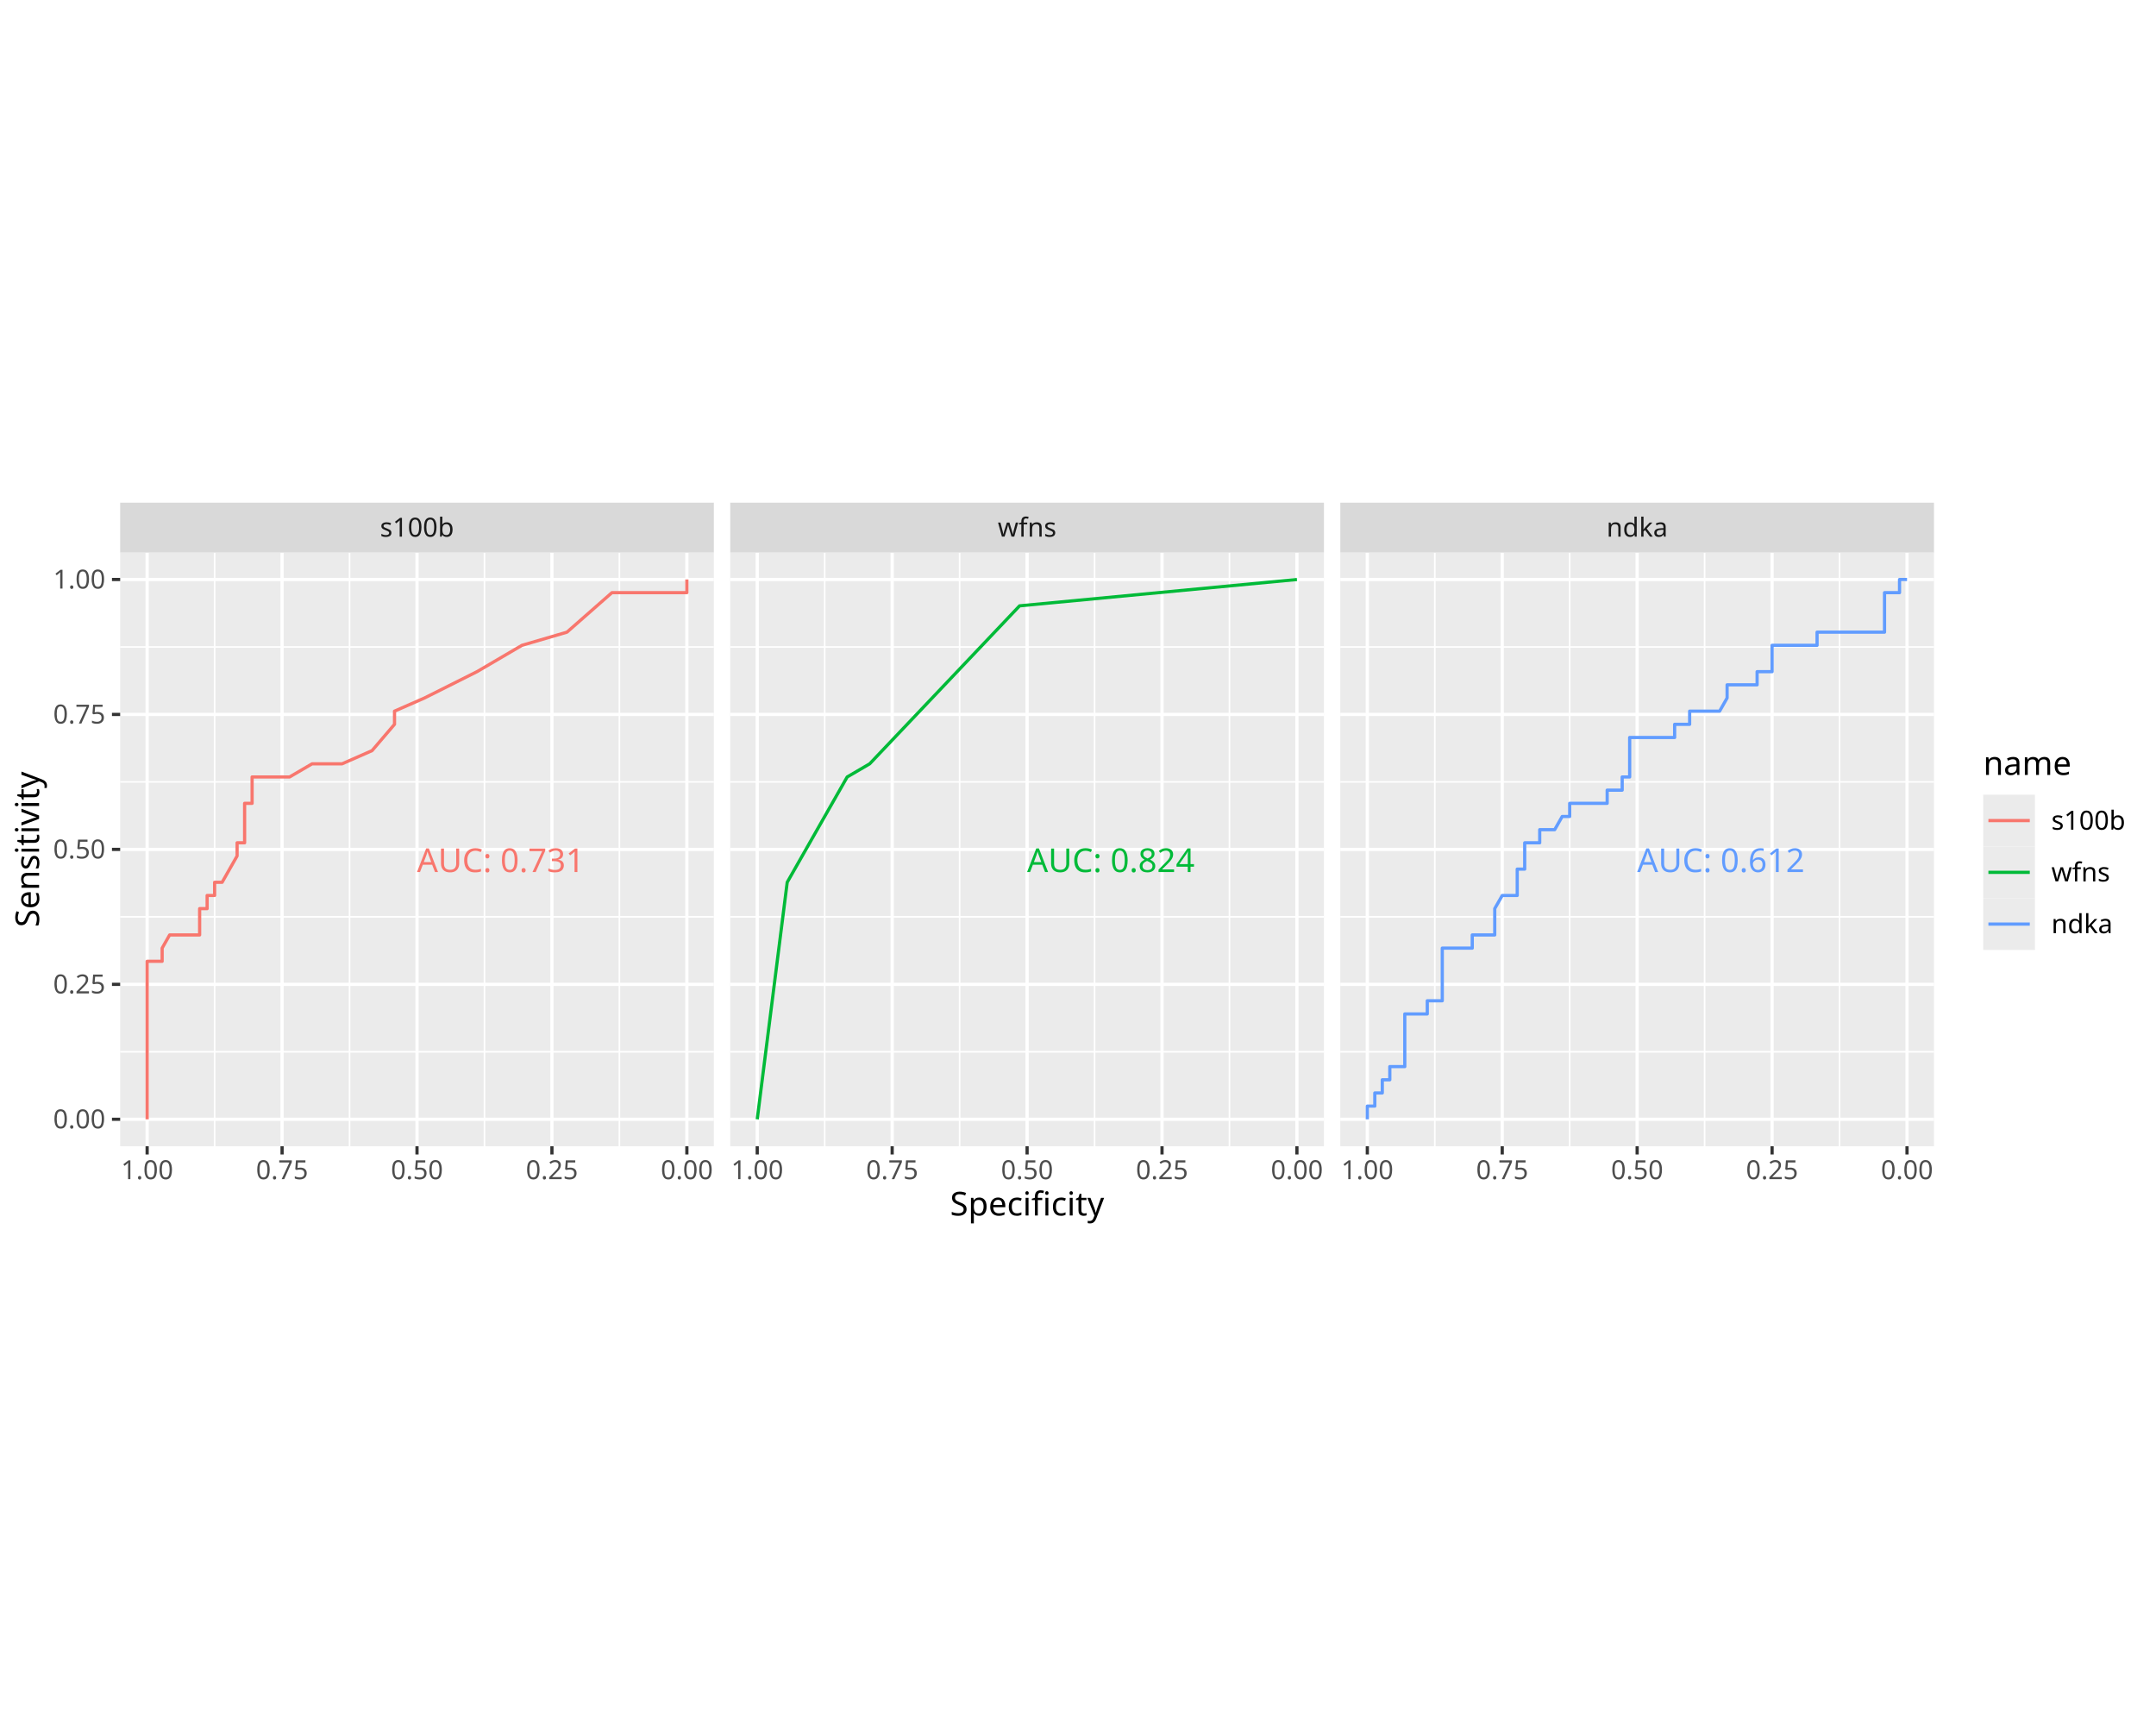
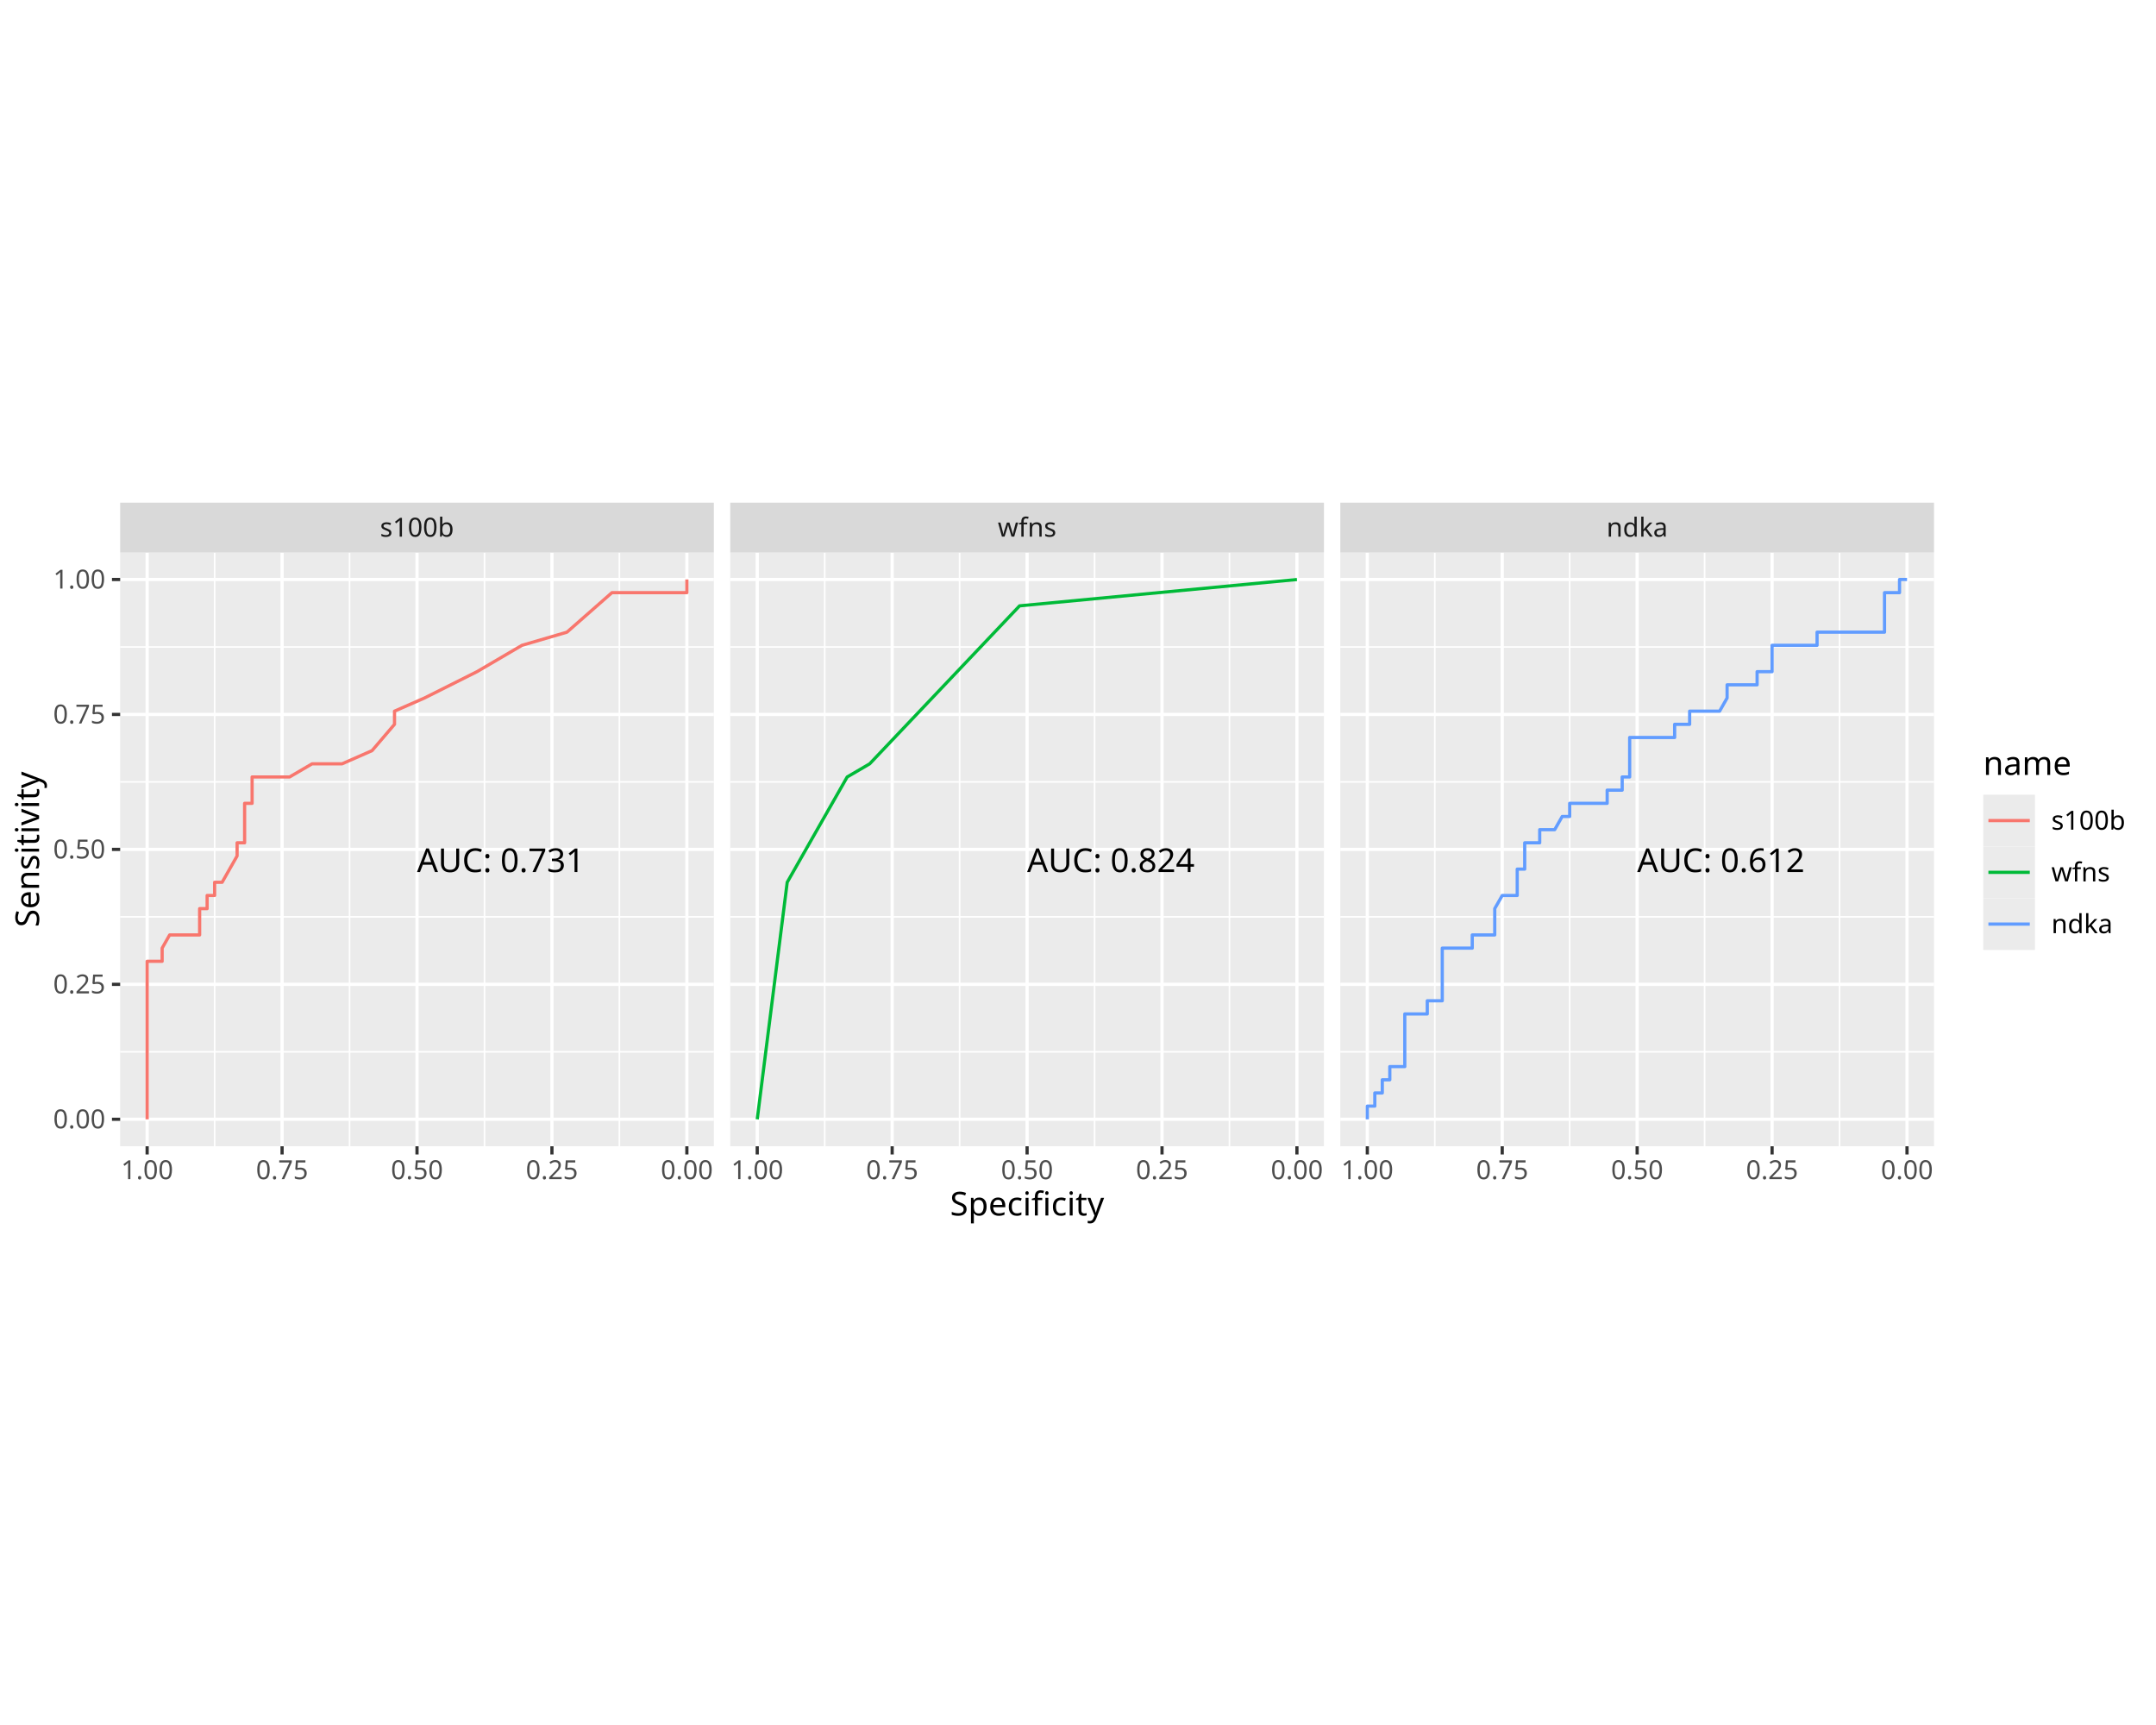
<svg xmlns="http://www.w3.org/2000/svg" class="svglite" data-engine-version="2.0" width="720.00pt" height="576.00pt" viewBox="0 0 720.00 576.00">
  <defs>
    <style type="text/css">
    .svglite line, .svglite polyline, .svglite polygon, .svglite path, .svglite rect, .svglite circle {
      fill: none;
      stroke: #000000;
      stroke-linecap: round;
      stroke-linejoin: round;
      stroke-miterlimit: 10.00;
    }
  </style>
  </defs>
  <rect width="100%" height="100%" style="stroke: none; fill: #FFFFFF;" />
  <defs>
    <clipPath id="cpMC4wMHw3MjAuMDB8MC4wMHw1NzYuMDA=">
      <rect x="0.00" y="0.00" width="720.00" height="576.00" />
    </clipPath>
  </defs>
  <g clip-path="url(#cpMC4wMHw3MjAuMDB8MC4wMHw1NzYuMDA=)">
</g>
  <defs>
    <clipPath id="cpMC4wMHw3MjAuMDB8MTYyLjM2fDQxMy42NA==">
      <rect x="0" y="162.36" width="720.00" height="251.27" />
    </clipPath>
  </defs>
  <g clip-path="url(#cpMC4wMHw3MjAuMDB8MTYyLjM2fDQxMy42NA==)">
    <rect x="0" y="162.36" width="720.00" height="251.27" style="stroke-width: 1.07; stroke: #FFFFFF; fill: #FFFFFF;" />
  </g>
  <g clip-path="url(#cpMC4wMHw3MjAuMDB8MC4wMHw1NzYuMDA=)">
</g>
  <defs>
    <clipPath id="cpNDAuMTN8MjM4LjM5fDE4NC40OXwzODIuNzU=">
      <rect x="40.13" y="184.49" width="198.26" height="198.26" />
    </clipPath>
  </defs>
  <g clip-path="url(#cpNDAuMTN8MjM4LjM5fDE4NC40OXwzODIuNzU=)">
    <rect x="40.13" y="184.49" width="198.26" height="198.26" style="stroke-width: 1.07; stroke: none; fill: #EBEBEB;" />
    <polyline points="40.13,351.21 238.39,351.21 " style="stroke-width: 0.53; stroke: #FFFFFF; stroke-linecap: butt;" />
    <polyline points="40.13,306.15 238.39,306.15 " style="stroke-width: 0.53; stroke: #FFFFFF; stroke-linecap: butt;" />
    <polyline points="40.13,261.09 238.39,261.09 " style="stroke-width: 0.53; stroke: #FFFFFF; stroke-linecap: butt;" />
    <polyline points="40.13,216.03 238.39,216.03 " style="stroke-width: 0.53; stroke: #FFFFFF; stroke-linecap: butt;" />
    <polyline points="206.85,382.75 206.85,184.49 " style="stroke-width: 0.53; stroke: #FFFFFF; stroke-linecap: butt;" />
    <polyline points="161.79,382.75 161.79,184.49 " style="stroke-width: 0.53; stroke: #FFFFFF; stroke-linecap: butt;" />
    <polyline points="116.73,382.75 116.73,184.49 " style="stroke-width: 0.53; stroke: #FFFFFF; stroke-linecap: butt;" />
    <polyline points="71.67,382.75 71.67,184.49 " style="stroke-width: 0.53; stroke: #FFFFFF; stroke-linecap: butt;" />
    <polyline points="40.13,373.74 238.39,373.74 " style="stroke-width: 1.07; stroke: #FFFFFF; stroke-linecap: butt;" />
    <polyline points="40.13,328.68 238.39,328.68 " style="stroke-width: 1.07; stroke: #FFFFFF; stroke-linecap: butt;" />
    <polyline points="40.13,283.62 238.39,283.62 " style="stroke-width: 1.07; stroke: #FFFFFF; stroke-linecap: butt;" />
    <polyline points="40.13,238.56 238.39,238.56 " style="stroke-width: 1.07; stroke: #FFFFFF; stroke-linecap: butt;" />
    <polyline points="40.13,193.50 238.39,193.50 " style="stroke-width: 1.07; stroke: #FFFFFF; stroke-linecap: butt;" />
    <polyline points="229.38,382.75 229.38,184.49 " style="stroke-width: 1.07; stroke: #FFFFFF; stroke-linecap: butt;" />
    <polyline points="184.32,382.75 184.32,184.49 " style="stroke-width: 1.07; stroke: #FFFFFF; stroke-linecap: butt;" />
    <polyline points="139.26,382.75 139.26,184.49 " style="stroke-width: 1.07; stroke: #FFFFFF; stroke-linecap: butt;" />
    <polyline points="94.20,382.75 94.20,184.49 " style="stroke-width: 1.07; stroke: #FFFFFF; stroke-linecap: butt;" />
    <polyline points="49.14,382.75 49.14,184.49 " style="stroke-width: 1.07; stroke: #FFFFFF; stroke-linecap: butt;" />
    <polyline points="49.14,373.74 49.14,369.34 49.14,364.95 49.14,360.55 49.14,356.15 49.14,351.76 49.14,347.36 49.14,338.57 49.14,334.17 49.14,329.78 49.14,325.38 49.14,320.99 54.15,320.99 54.15,316.59 56.65,312.19 61.66,312.19 64.16,312.19 66.67,312.19 66.67,303.40 69.17,303.40 69.17,299.01 71.67,299.01 71.67,294.61 74.18,294.61 76.68,290.21 79.18,285.82 79.18,281.42 81.69,281.42 81.69,277.03 81.69,272.63 81.69,268.24 84.19,268.24 84.19,263.84 84.19,259.44 89.20,259.44 91.70,259.44 96.71,259.44 104.22,255.05 114.23,255.05 124.24,250.65 131.75,241.86 131.75,237.46 141.76,233.07 159.29,224.28 174.31,215.48 189.33,211.09 204.35,197.90 209.35,197.90 216.86,197.90 229.38,197.90 229.38,193.50 " style="stroke-width: 1.07; stroke: #F8766D; stroke-linecap: butt;" />
-     <text x="139.26" y="291.19" style="font-size: 11.00px; fill: #F8766D; font-family: sans;" textLength="56.87px" lengthAdjust="spacingAndGlyphs">AUC: 0.731</text>
+     <text x="139.26" y="291.19" style="font-size: 11.00px; font-family: sans;" textLength="56.87px" lengthAdjust="spacingAndGlyphs">AUC: 0.731</text>
  </g>
  <g clip-path="url(#cpMC4wMHw3MjAuMDB8MC4wMHw1NzYuMDA=)">
</g>
  <defs>
    <clipPath id="cpMjQzLjg3fDQ0Mi4xM3wxODQuNDl8MzgyLjc1">
      <rect x="243.87" y="184.49" width="198.26" height="198.26" />
    </clipPath>
  </defs>
  <g clip-path="url(#cpMjQzLjg3fDQ0Mi4xM3wxODQuNDl8MzgyLjc1)">
    <rect x="243.87" y="184.49" width="198.26" height="198.26" style="stroke-width: 1.07; stroke: none; fill: #EBEBEB;" />
    <polyline points="243.87,351.21 442.13,351.21 " style="stroke-width: 0.53; stroke: #FFFFFF; stroke-linecap: butt;" />
    <polyline points="243.87,306.15 442.13,306.15 " style="stroke-width: 0.53; stroke: #FFFFFF; stroke-linecap: butt;" />
    <polyline points="243.87,261.09 442.13,261.09 " style="stroke-width: 0.53; stroke: #FFFFFF; stroke-linecap: butt;" />
    <polyline points="243.87,216.03 442.13,216.03 " style="stroke-width: 0.53; stroke: #FFFFFF; stroke-linecap: butt;" />
    <polyline points="410.58,382.75 410.58,184.49 " style="stroke-width: 0.53; stroke: #FFFFFF; stroke-linecap: butt;" />
    <polyline points="365.53,382.75 365.53,184.49 " style="stroke-width: 0.53; stroke: #FFFFFF; stroke-linecap: butt;" />
    <polyline points="320.47,382.75 320.47,184.49 " style="stroke-width: 0.53; stroke: #FFFFFF; stroke-linecap: butt;" />
    <polyline points="275.41,382.75 275.41,184.49 " style="stroke-width: 0.53; stroke: #FFFFFF; stroke-linecap: butt;" />
    <polyline points="243.87,373.74 442.13,373.74 " style="stroke-width: 1.07; stroke: #FFFFFF; stroke-linecap: butt;" />
    <polyline points="243.87,328.68 442.13,328.68 " style="stroke-width: 1.07; stroke: #FFFFFF; stroke-linecap: butt;" />
    <polyline points="243.87,283.62 442.13,283.62 " style="stroke-width: 1.07; stroke: #FFFFFF; stroke-linecap: butt;" />
    <polyline points="243.87,238.56 442.13,238.56 " style="stroke-width: 1.07; stroke: #FFFFFF; stroke-linecap: butt;" />
    <polyline points="243.87,193.50 442.13,193.50 " style="stroke-width: 1.07; stroke: #FFFFFF; stroke-linecap: butt;" />
    <polyline points="433.11,382.75 433.11,184.49 " style="stroke-width: 1.07; stroke: #FFFFFF; stroke-linecap: butt;" />
    <polyline points="388.06,382.75 388.06,184.49 " style="stroke-width: 1.07; stroke: #FFFFFF; stroke-linecap: butt;" />
    <polyline points="343.00,382.75 343.00,184.49 " style="stroke-width: 1.07; stroke: #FFFFFF; stroke-linecap: butt;" />
    <polyline points="297.94,382.75 297.94,184.49 " style="stroke-width: 1.07; stroke: #FFFFFF; stroke-linecap: butt;" />
    <polyline points="252.88,382.75 252.88,184.49 " style="stroke-width: 1.07; stroke: #FFFFFF; stroke-linecap: butt;" />
    <polyline points="252.88,373.74 262.89,294.61 282.92,259.44 290.43,255.05 340.49,202.30 433.11,193.50 " style="stroke-width: 1.07; stroke: #00BA38; stroke-linecap: butt;" />
-     <text x="343.00" y="291.19" style="font-size: 11.00px; fill: #00BA38; font-family: sans;" textLength="56.87px" lengthAdjust="spacingAndGlyphs">AUC: 0.824</text>
+     <text x="343.00" y="291.19" style="font-size: 11.00px; font-family: sans;" textLength="56.87px" lengthAdjust="spacingAndGlyphs">AUC: 0.824</text>
  </g>
  <g clip-path="url(#cpMC4wMHw3MjAuMDB8MC4wMHw1NzYuMDA=)">
</g>
  <defs>
    <clipPath id="cpNDQ3LjYwfDY0NS44NnwxODQuNDl8MzgyLjc1">
      <rect x="447.60" y="184.49" width="198.26" height="198.26" />
    </clipPath>
  </defs>
  <g clip-path="url(#cpNDQ3LjYwfDY0NS44NnwxODQuNDl8MzgyLjc1)">
    <rect x="447.60" y="184.49" width="198.26" height="198.26" style="stroke-width: 1.07; stroke: none; fill: #EBEBEB;" />
    <polyline points="447.60,351.21 645.86,351.21 " style="stroke-width: 0.53; stroke: #FFFFFF; stroke-linecap: butt;" />
    <polyline points="447.60,306.15 645.86,306.15 " style="stroke-width: 0.53; stroke: #FFFFFF; stroke-linecap: butt;" />
    <polyline points="447.60,261.09 645.86,261.09 " style="stroke-width: 0.53; stroke: #FFFFFF; stroke-linecap: butt;" />
    <polyline points="447.60,216.03 645.86,216.03 " style="stroke-width: 0.53; stroke: #FFFFFF; stroke-linecap: butt;" />
    <polyline points="614.32,382.75 614.32,184.49 " style="stroke-width: 0.53; stroke: #FFFFFF; stroke-linecap: butt;" />
    <polyline points="569.26,382.75 569.26,184.49 " style="stroke-width: 0.53; stroke: #FFFFFF; stroke-linecap: butt;" />
    <polyline points="524.20,382.75 524.20,184.49 " style="stroke-width: 0.53; stroke: #FFFFFF; stroke-linecap: butt;" />
    <polyline points="479.15,382.75 479.15,184.49 " style="stroke-width: 0.53; stroke: #FFFFFF; stroke-linecap: butt;" />
    <polyline points="447.60,373.74 645.86,373.74 " style="stroke-width: 1.07; stroke: #FFFFFF; stroke-linecap: butt;" />
    <polyline points="447.60,328.68 645.86,328.68 " style="stroke-width: 1.07; stroke: #FFFFFF; stroke-linecap: butt;" />
    <polyline points="447.60,283.62 645.86,283.62 " style="stroke-width: 1.07; stroke: #FFFFFF; stroke-linecap: butt;" />
    <polyline points="447.60,238.56 645.86,238.56 " style="stroke-width: 1.07; stroke: #FFFFFF; stroke-linecap: butt;" />
    <polyline points="447.60,193.50 645.86,193.50 " style="stroke-width: 1.07; stroke: #FFFFFF; stroke-linecap: butt;" />
    <polyline points="636.85,382.75 636.85,184.49 " style="stroke-width: 1.07; stroke: #FFFFFF; stroke-linecap: butt;" />
    <polyline points="591.79,382.75 591.79,184.49 " style="stroke-width: 1.07; stroke: #FFFFFF; stroke-linecap: butt;" />
    <polyline points="546.73,382.75 546.73,184.49 " style="stroke-width: 1.07; stroke: #FFFFFF; stroke-linecap: butt;" />
    <polyline points="501.67,382.75 501.67,184.49 " style="stroke-width: 1.07; stroke: #FFFFFF; stroke-linecap: butt;" />
    <polyline points="456.62,382.75 456.62,184.49 " style="stroke-width: 1.07; stroke: #FFFFFF; stroke-linecap: butt;" />
    <polyline points="456.62,373.74 456.62,369.34 459.12,369.34 459.12,364.95 461.62,364.95 461.62,360.55 464.13,360.55 464.13,356.15 466.63,356.15 469.13,356.15 469.13,351.76 469.13,347.36 469.13,342.97 469.13,338.57 471.64,338.57 474.14,338.57 476.64,338.57 476.64,334.17 479.15,334.17 481.65,334.17 481.65,329.78 481.65,325.38 481.65,320.99 481.65,316.59 484.15,316.59 486.66,316.59 489.16,316.59 491.66,316.59 491.66,312.19 494.17,312.19 496.67,312.19 499.17,312.19 499.17,307.80 499.17,303.40 501.67,299.01 504.18,299.01 506.68,299.01 506.68,294.61 506.68,290.21 509.18,290.21 509.18,285.82 509.18,281.42 511.69,281.42 514.19,281.42 514.19,277.03 516.69,277.03 519.20,277.03 521.70,272.63 524.20,272.63 524.20,268.24 526.71,268.24 529.21,268.24 531.71,268.24 534.22,268.24 536.72,268.24 536.72,263.84 539.22,263.84 541.73,263.84 541.73,259.44 544.23,259.44 544.23,255.05 544.23,250.65 544.23,246.26 546.73,246.26 549.24,246.26 551.74,246.26 554.24,246.26 556.75,246.26 559.25,246.26 559.25,241.86 561.75,241.86 564.26,241.86 564.26,237.46 566.76,237.46 569.26,237.46 571.77,237.46 574.27,237.46 576.77,233.07 576.77,228.67 579.28,228.67 584.28,228.67 586.79,228.67 586.79,224.28 589.29,224.28 591.79,224.28 591.79,219.88 591.79,215.48 594.29,215.48 596.80,215.48 599.30,215.48 601.80,215.48 604.31,215.48 606.81,215.48 606.81,211.09 609.31,211.09 611.82,211.09 614.32,211.09 616.82,211.09 619.33,211.09 621.83,211.09 624.33,211.09 626.84,211.09 629.34,211.09 629.34,206.69 629.34,202.30 629.34,197.90 631.84,197.90 634.35,197.90 634.35,193.50 636.85,193.50 " style="stroke-width: 1.07; stroke: #619CFF; stroke-linecap: butt;" />
-     <text x="546.73" y="291.19" style="font-size: 11.00px; fill: #619CFF; font-family: sans;" textLength="56.87px" lengthAdjust="spacingAndGlyphs">AUC: 0.612</text>
+     <text x="546.73" y="291.19" style="font-size: 11.00px; font-family: sans;" textLength="56.87px" lengthAdjust="spacingAndGlyphs">AUC: 0.612</text>
  </g>
  <g clip-path="url(#cpMC4wMHw3MjAuMDB8MC4wMHw1NzYuMDA=)">
</g>
  <defs>
    <clipPath id="cpNDAuMTN8MjM4LjM5fDE2Ny44NHwxODQuNDk=">
      <rect x="40.13" y="167.84" width="198.26" height="16.65" />
    </clipPath>
  </defs>
  <g clip-path="url(#cpNDAuMTN8MjM4LjM5fDE2Ny44NHwxODQuNDk=)">
    <rect x="40.13" y="167.84" width="198.26" height="16.65" style="stroke-width: 1.07; stroke: none; fill: #D9D9D9;" />
    <text x="139.26" y="179.20" text-anchor="middle" style="font-size: 8.80px; fill: #1A1A1A; font-family: sans;" textLength="23.98px" lengthAdjust="spacingAndGlyphs">s100b</text>
  </g>
  <g clip-path="url(#cpMC4wMHw3MjAuMDB8MC4wMHw1NzYuMDA=)">
</g>
  <defs>
    <clipPath id="cpMjQzLjg3fDQ0Mi4xM3wxNjcuODR8MTg0LjQ5">
      <rect x="243.87" y="167.84" width="198.26" height="16.65" />
    </clipPath>
  </defs>
  <g clip-path="url(#cpMjQzLjg3fDQ0Mi4xM3wxNjcuODR8MTg0LjQ5)">
    <rect x="243.87" y="167.84" width="198.26" height="16.65" style="stroke-width: 1.07; stroke: none; fill: #D9D9D9;" />
    <text x="343.00" y="179.20" text-anchor="middle" style="font-size: 8.80px; fill: #1A1A1A; font-family: sans;" textLength="18.10px" lengthAdjust="spacingAndGlyphs">wfns</text>
  </g>
  <g clip-path="url(#cpMC4wMHw3MjAuMDB8MC4wMHw1NzYuMDA=)">
</g>
  <defs>
    <clipPath id="cpNDQ3LjYwfDY0NS44NnwxNjcuODR8MTg0LjQ5">
      <rect x="447.60" y="167.84" width="198.26" height="16.65" />
    </clipPath>
  </defs>
  <g clip-path="url(#cpNDQ3LjYwfDY0NS44NnwxNjcuODR8MTg0LjQ5)">
    <rect x="447.60" y="167.84" width="198.26" height="16.65" style="stroke-width: 1.07; stroke: none; fill: #D9D9D9;" />
    <text x="546.73" y="179.20" text-anchor="middle" style="font-size: 8.80px; fill: #1A1A1A; font-family: sans;" textLength="19.09px" lengthAdjust="spacingAndGlyphs">ndka</text>
  </g>
  <g clip-path="url(#cpMC4wMHw3MjAuMDB8MC4wMHw1NzYuMDA=)">
    <polyline points="229.38,385.49 229.38,382.75 " style="stroke-width: 1.07; stroke: #333333; stroke-linecap: butt;" />
    <polyline points="184.32,385.49 184.32,382.75 " style="stroke-width: 1.07; stroke: #333333; stroke-linecap: butt;" />
    <polyline points="139.26,385.49 139.26,382.75 " style="stroke-width: 1.07; stroke: #333333; stroke-linecap: butt;" />
    <polyline points="94.20,385.49 94.20,382.75 " style="stroke-width: 1.07; stroke: #333333; stroke-linecap: butt;" />
    <polyline points="49.14,385.49 49.14,382.75 " style="stroke-width: 1.07; stroke: #333333; stroke-linecap: butt;" />
    <text x="229.38" y="393.74" text-anchor="middle" style="font-size: 8.80px; fill: #4D4D4D; font-family: sans;" textLength="17.13px" lengthAdjust="spacingAndGlyphs">0.00</text>
    <text x="184.32" y="393.74" text-anchor="middle" style="font-size: 8.80px; fill: #4D4D4D; font-family: sans;" textLength="17.13px" lengthAdjust="spacingAndGlyphs">0.25</text>
    <text x="139.26" y="393.74" text-anchor="middle" style="font-size: 8.80px; fill: #4D4D4D; font-family: sans;" textLength="17.13px" lengthAdjust="spacingAndGlyphs">0.50</text>
    <text x="94.20" y="393.74" text-anchor="middle" style="font-size: 8.80px; fill: #4D4D4D; font-family: sans;" textLength="17.13px" lengthAdjust="spacingAndGlyphs">0.75</text>
    <text x="49.14" y="393.74" text-anchor="middle" style="font-size: 8.80px; fill: #4D4D4D; font-family: sans;" textLength="17.13px" lengthAdjust="spacingAndGlyphs">1.00</text>
    <polyline points="433.11,385.49 433.11,382.75 " style="stroke-width: 1.07; stroke: #333333; stroke-linecap: butt;" />
    <polyline points="388.06,385.49 388.06,382.75 " style="stroke-width: 1.07; stroke: #333333; stroke-linecap: butt;" />
    <polyline points="343.00,385.49 343.00,382.75 " style="stroke-width: 1.07; stroke: #333333; stroke-linecap: butt;" />
    <polyline points="297.94,385.49 297.94,382.75 " style="stroke-width: 1.07; stroke: #333333; stroke-linecap: butt;" />
    <polyline points="252.88,385.49 252.88,382.75 " style="stroke-width: 1.07; stroke: #333333; stroke-linecap: butt;" />
    <text x="433.11" y="393.74" text-anchor="middle" style="font-size: 8.80px; fill: #4D4D4D; font-family: sans;" textLength="17.13px" lengthAdjust="spacingAndGlyphs">0.00</text>
    <text x="388.06" y="393.74" text-anchor="middle" style="font-size: 8.80px; fill: #4D4D4D; font-family: sans;" textLength="17.13px" lengthAdjust="spacingAndGlyphs">0.25</text>
    <text x="343.00" y="393.74" text-anchor="middle" style="font-size: 8.80px; fill: #4D4D4D; font-family: sans;" textLength="17.13px" lengthAdjust="spacingAndGlyphs">0.50</text>
    <text x="297.94" y="393.74" text-anchor="middle" style="font-size: 8.80px; fill: #4D4D4D; font-family: sans;" textLength="17.13px" lengthAdjust="spacingAndGlyphs">0.75</text>
    <text x="252.88" y="393.74" text-anchor="middle" style="font-size: 8.80px; fill: #4D4D4D; font-family: sans;" textLength="17.13px" lengthAdjust="spacingAndGlyphs">1.00</text>
    <polyline points="636.85,385.49 636.85,382.75 " style="stroke-width: 1.07; stroke: #333333; stroke-linecap: butt;" />
    <polyline points="591.79,385.49 591.79,382.75 " style="stroke-width: 1.07; stroke: #333333; stroke-linecap: butt;" />
    <polyline points="546.73,385.49 546.73,382.75 " style="stroke-width: 1.07; stroke: #333333; stroke-linecap: butt;" />
    <polyline points="501.67,385.49 501.67,382.75 " style="stroke-width: 1.07; stroke: #333333; stroke-linecap: butt;" />
    <polyline points="456.62,385.49 456.62,382.75 " style="stroke-width: 1.07; stroke: #333333; stroke-linecap: butt;" />
    <text x="636.85" y="393.74" text-anchor="middle" style="font-size: 8.80px; fill: #4D4D4D; font-family: sans;" textLength="17.13px" lengthAdjust="spacingAndGlyphs">0.00</text>
    <text x="591.79" y="393.74" text-anchor="middle" style="font-size: 8.80px; fill: #4D4D4D; font-family: sans;" textLength="17.13px" lengthAdjust="spacingAndGlyphs">0.25</text>
    <text x="546.73" y="393.74" text-anchor="middle" style="font-size: 8.80px; fill: #4D4D4D; font-family: sans;" textLength="17.13px" lengthAdjust="spacingAndGlyphs">0.50</text>
    <text x="501.67" y="393.74" text-anchor="middle" style="font-size: 8.80px; fill: #4D4D4D; font-family: sans;" textLength="17.13px" lengthAdjust="spacingAndGlyphs">0.75</text>
    <text x="456.62" y="393.74" text-anchor="middle" style="font-size: 8.80px; fill: #4D4D4D; font-family: sans;" textLength="17.13px" lengthAdjust="spacingAndGlyphs">1.00</text>
    <text x="35.20" y="376.77" text-anchor="end" style="font-size: 8.80px; fill: #4D4D4D; font-family: sans;" textLength="17.13px" lengthAdjust="spacingAndGlyphs">0.00</text>
    <text x="35.20" y="331.71" text-anchor="end" style="font-size: 8.80px; fill: #4D4D4D; font-family: sans;" textLength="17.13px" lengthAdjust="spacingAndGlyphs">0.25</text>
    <text x="35.20" y="286.65" text-anchor="end" style="font-size: 8.80px; fill: #4D4D4D; font-family: sans;" textLength="17.13px" lengthAdjust="spacingAndGlyphs">0.50</text>
    <text x="35.20" y="241.59" text-anchor="end" style="font-size: 8.80px; fill: #4D4D4D; font-family: sans;" textLength="17.13px" lengthAdjust="spacingAndGlyphs">0.75</text>
    <text x="35.20" y="196.53" text-anchor="end" style="font-size: 8.80px; fill: #4D4D4D; font-family: sans;" textLength="17.13px" lengthAdjust="spacingAndGlyphs">1.00</text>
    <polyline points="37.39,373.74 40.13,373.74 " style="stroke-width: 1.07; stroke: #333333; stroke-linecap: butt;" />
    <polyline points="37.39,328.68 40.13,328.68 " style="stroke-width: 1.07; stroke: #333333; stroke-linecap: butt;" />
    <polyline points="37.39,283.62 40.13,283.62 " style="stroke-width: 1.07; stroke: #333333; stroke-linecap: butt;" />
    <polyline points="37.39,238.56 40.13,238.56 " style="stroke-width: 1.07; stroke: #333333; stroke-linecap: butt;" />
    <polyline points="37.39,193.50 40.13,193.50 " style="stroke-width: 1.07; stroke: #333333; stroke-linecap: butt;" />
    <text x="343.00" y="405.87" text-anchor="middle" style="font-size: 11.00px; font-family: sans;" textLength="49.53px" lengthAdjust="spacingAndGlyphs">Specificity</text>
    <text transform="translate(13.05,283.62) rotate(-90)" text-anchor="middle" style="font-size: 11.00px; font-family: sans;" textLength="49.53px" lengthAdjust="spacingAndGlyphs">Sensitivity</text>
    <rect x="656.82" y="244.55" width="57.70" height="78.13" style="stroke-width: 1.07; stroke: none; fill: #FFFFFF;" />
    <text x="662.30" y="258.75" style="font-size: 11.00px; font-family: sans;" textLength="27.52px" lengthAdjust="spacingAndGlyphs">name</text>
    <rect x="662.30" y="265.37" width="17.28" height="17.28" style="stroke-width: 1.07; stroke: none; fill: #EBEBEB;" />
    <line x1="664.03" y1="274.01" x2="677.85" y2="274.01" style="stroke-width: 1.07; stroke: #F8766D; stroke-linecap: butt;" />
    <rect x="662.30" y="282.65" width="17.28" height="17.28" style="stroke-width: 1.07; stroke: none; fill: #EBEBEB;" />
    <line x1="664.03" y1="291.29" x2="677.85" y2="291.29" style="stroke-width: 1.07; stroke: #00BA38; stroke-linecap: butt;" />
    <rect x="662.30" y="299.93" width="17.28" height="17.28" style="stroke-width: 1.07; stroke: none; fill: #EBEBEB;" />
    <line x1="664.03" y1="308.57" x2="677.85" y2="308.57" style="stroke-width: 1.07; stroke: #619CFF; stroke-linecap: butt;" />
    <text x="685.06" y="277.04" style="font-size: 8.80px; font-family: sans;" textLength="23.98px" lengthAdjust="spacingAndGlyphs">s100b</text>
    <text x="685.06" y="294.32" style="font-size: 8.80px; font-family: sans;" textLength="18.10px" lengthAdjust="spacingAndGlyphs">wfns</text>
    <text x="685.06" y="311.60" style="font-size: 8.80px; font-family: sans;" textLength="19.09px" lengthAdjust="spacingAndGlyphs">ndka</text>
  </g>
</svg>
